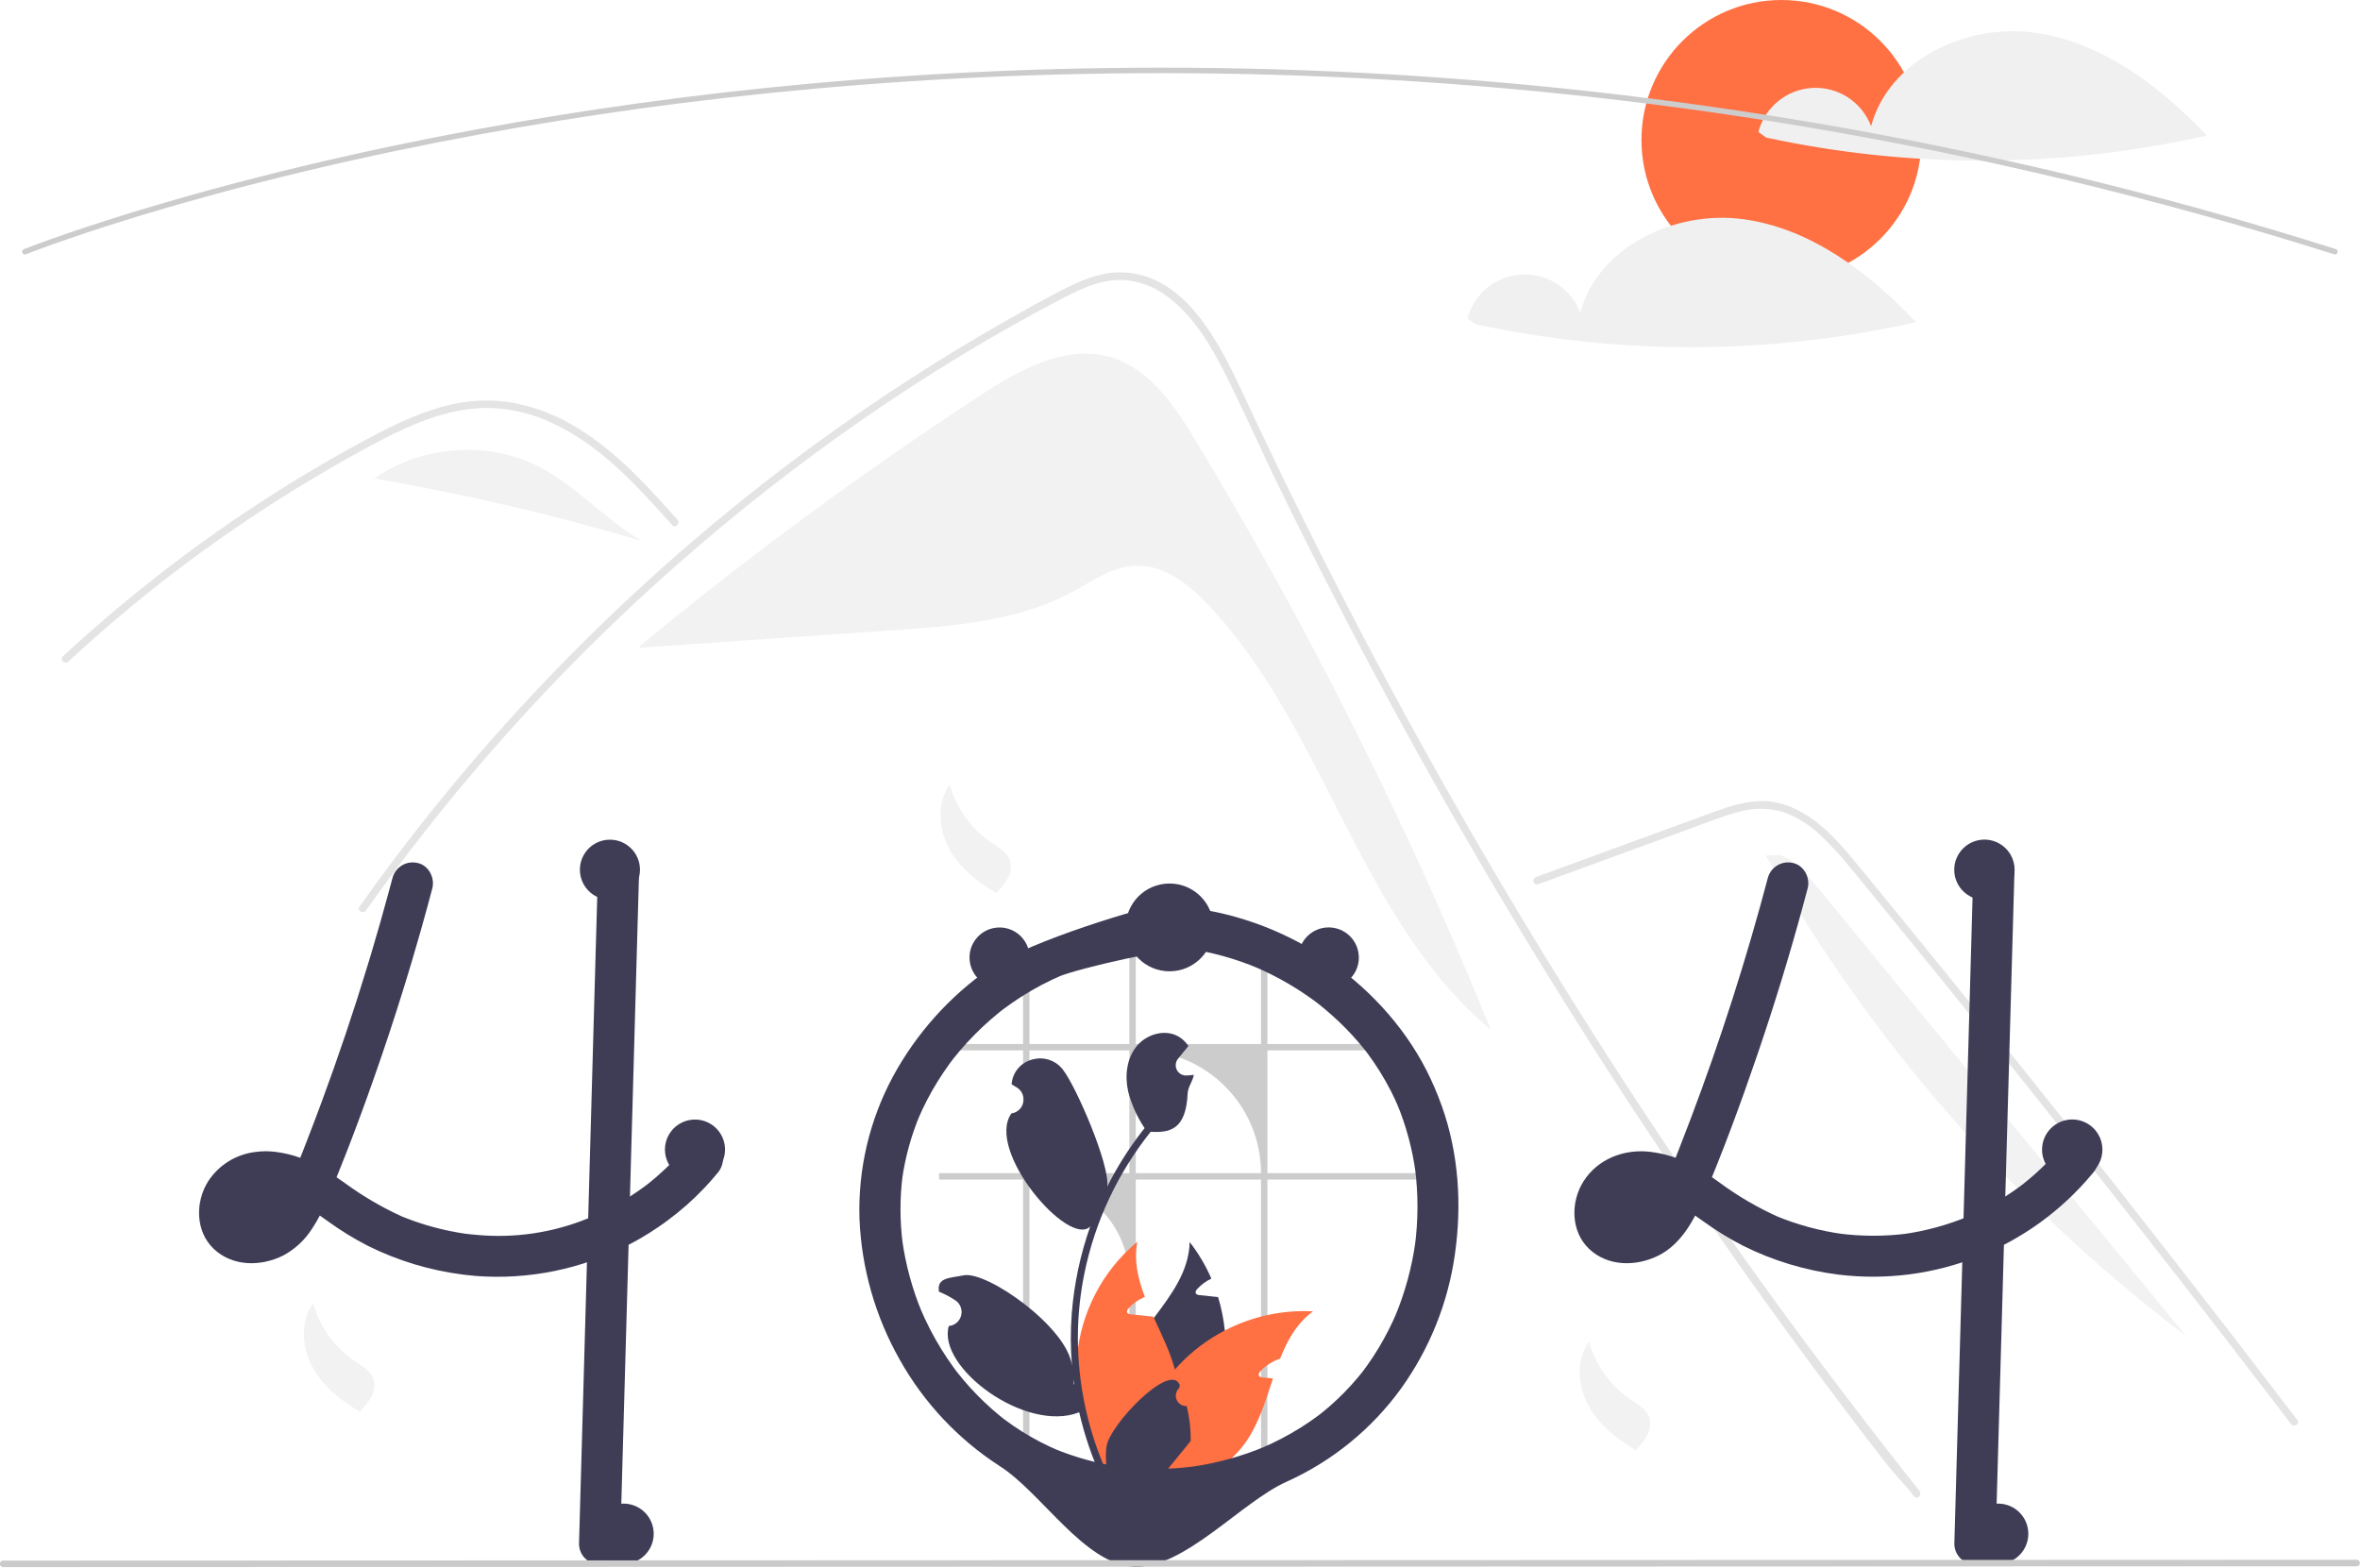
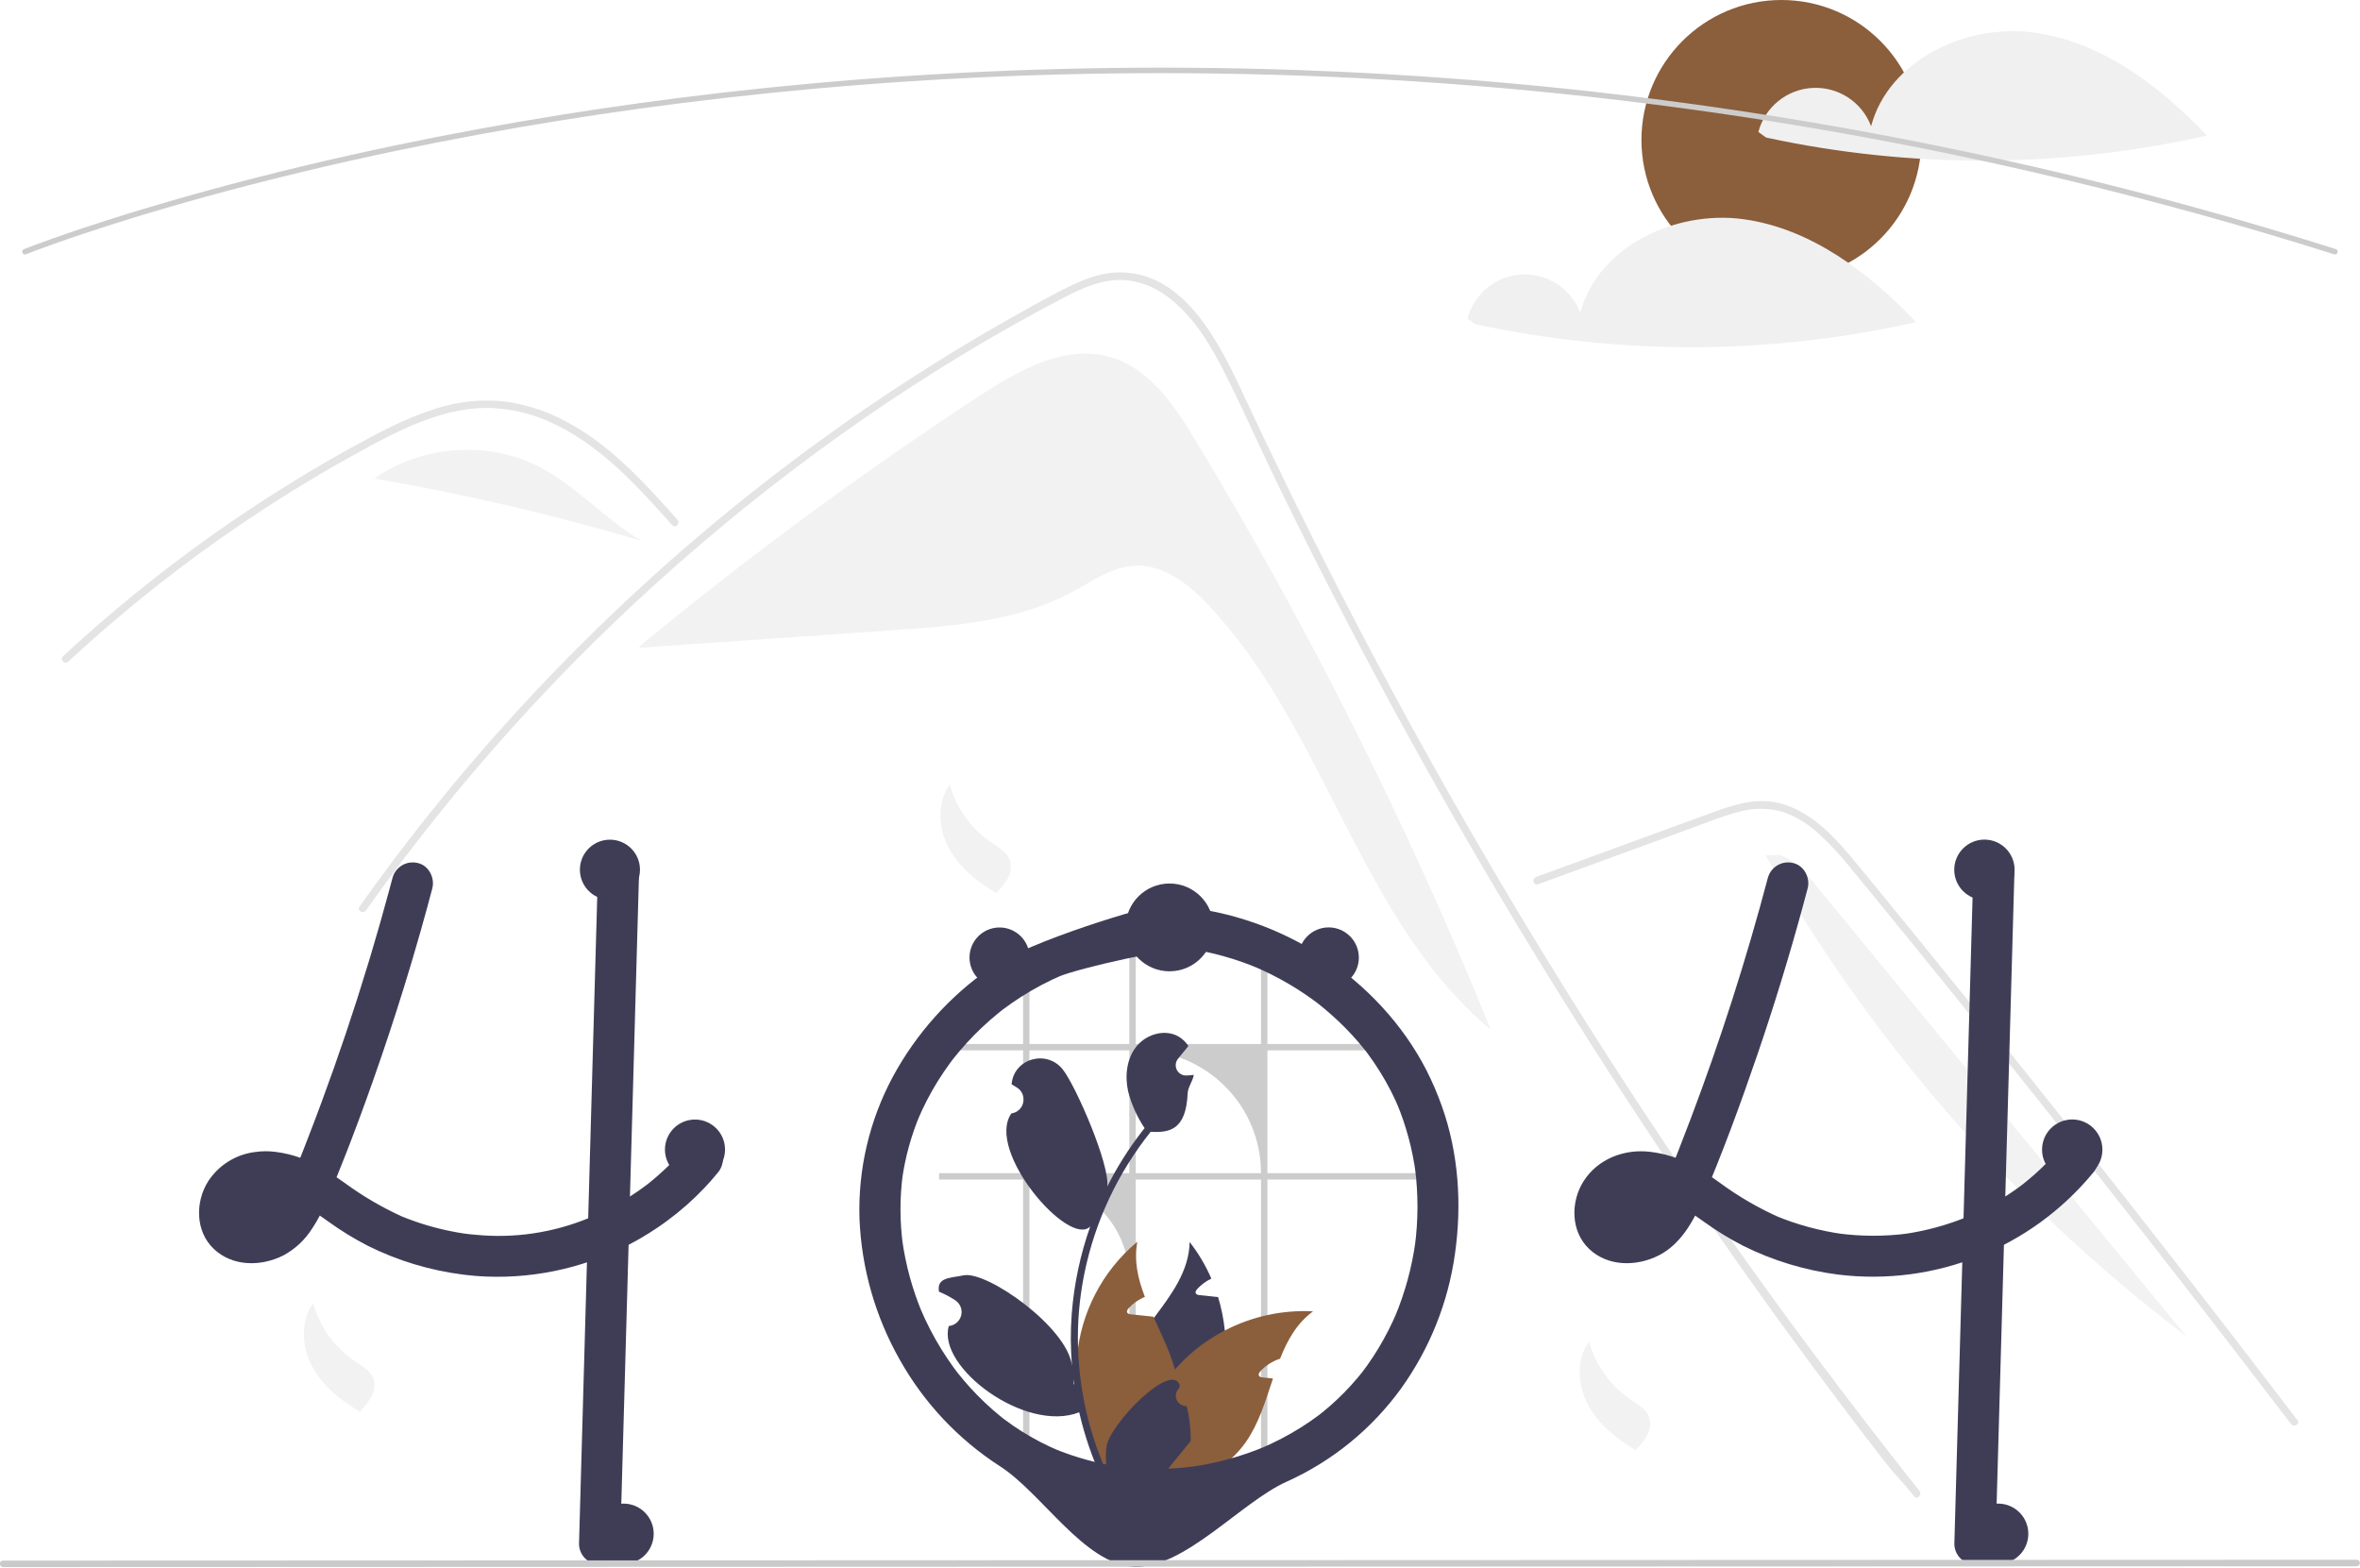
<svg xmlns="http://www.w3.org/2000/svg" width="860.131" height="571.148" viewBox="0 0 860.131 571.148" role="img" artist="Katerina Limpitsouni" source="https://undraw.co/">
  <path d="M605.67,324.953c-7.669-12.684-16.757-26.228-30.99-30.37-16.482-4.796-33.413,4.732-47.775,14.135a1392.157,1392.157,0,0,0-123.893,91.283l.043.492q46.226-3.188,92.451-6.376c22.265-1.535,45.296-3.283,64.972-13.816,7.467-3.997,14.745-9.336,23.206-9.708,10.512-.462,19.677,6.879,26.88,14.549,42.607,45.371,54.937,114.754,102.738,154.616A1516.995,1516.995,0,0,0,605.67,324.953Z" transform="translate(-169.9343 -164.426)" fill="#f2f2f2" />
  <path d="M867.571,709.781c-4.712-5.95-6.637-7.343-11.285-13.348q-56.764-73.416-106.708-151.792-33.924-53.23-64.483-108.504-14.549-26.278-28.3-52.969-10.67-20.695-20.865-41.638c-1.944-3.988-3.832-7.994-5.711-12.009-4.428-9.442-8.773-18.93-13.439-28.244-5.317-10.616-11.789-21.745-21.553-28.877a29.405,29.405,0,0,0-15.319-5.895c-7.948-.513-15.282,2.769-22.176,6.353-50.439,26.301-97.659,59.276-140.37,96.798A730.778,730.778,0,0,0,303.322,496.247c-1.008,1.439-3.392.064-2.374-1.384q6.009-8.498,12.257-16.813A734.817,734.817,0,0,1,500.805,303.064q18.248-11.826,37.183-22.542c6.362-3.603,12.752-7.16,19.251-10.497,6.371-3.273,13.137-6.215,20.416-6.325,24.77-.385,37.595,27.667,46.405,46.542q4.153,8.911,8.406,17.766,16.075,33.621,33.387,66.628,10.685,20.379,21.837,40.52,34.707,62.718,73.779,122.897c34.506,53.143,68.737,100.089,108.046,149.785C870.596,709.213,868.662,711.175,867.571,709.781Z" transform="translate(-169.9343 -164.426)" fill="#e4e4e4" />
  <path d="M414.916,355.804c-1.439-1.604-2.869-3.209-4.318-4.813-11.422-12.633-23.679-25.118-39.364-32.361a57.11,57.11,0,0,0-23.927-5.546c-8.562.028-16.932,2.273-24.843,5.418-3.74,1.494-7.398,3.19-11.001,4.996-4.116,2.072-8.159,4.281-12.183,6.509q-11.331,6.27-22.368,13.091-21.961,13.572-42.546,29.216-10.671,8.113-20.902,16.758-9.516,8.031-18.646,16.492c-1.302,1.201-3.245-.743-1.944-1.943,1.604-1.494,3.227-2.979,4.85-4.446q6.875-6.215,13.971-12.193,12.939-10.918,26.549-20.993,21.163-15.676,43.783-29.225,11.304-6.765,22.918-12.963c2.338-1.247,4.703-2.466,7.096-3.621a113.116,113.116,0,0,1,16.868-6.866,60.006,60.006,0,0,1,25.476-2.503,66.327,66.327,0,0,1,23.505,8.131c15.401,8.608,27.346,21.919,38.97,34.909C418.033,355.171,416.099,357.124,414.916,355.804Z" transform="translate(-169.9343 -164.426)" fill="#e4e4e4" />
  <path d="M730.477,486.711l36.905-13.498,18.323-6.702c5.968-2.183,11.921-4.667,18.09-6.23a28.539,28.539,0,0,1,16.374.209,37.738,37.738,0,0,1,12.771,7.917,103.64,103.64,0,0,1,10.475,11.186c3.989,4.794,7.92,9.639,11.868,14.467q24.441,29.891,48.563,60.041,24.121,30.15,47.92,60.556,23.857,30.48,47.385,61.216,2.882,3.765,5.76,7.534c1.06,1.388,3.449.02,2.375-1.388Q983.582,650.974,959.549,620.184q-24.092-30.864-48.516-61.466-24.424-30.601-49.179-60.937-6.167-7.558-12.354-15.099c-3.48-4.241-6.92-8.527-10.736-12.474-7.005-7.245-15.758-13.648-26.234-13.822-6.16-.102-12.121,1.852-17.844,3.923-6.17,2.232-12.325,4.506-18.486,6.759l-37.163,13.592-9.291,3.398c-1.649.603-.937,3.262.731,2.652Z" transform="translate(-169.9343 -164.426)" fill="#e4e4e4" />
  <path d="M366.377,334.526c-18.754-9.639-42.771-7.751-60.005,4.291a855.847,855.847,0,0,1,97.371,22.726C390.46,353.759,380.07,341.563,366.377,334.526Z" transform="translate(-169.9343 -164.426)" fill="#f2f2f2" />
  <path d="M306.188,338.784l-3.61,2.935c1.221-1.027,2.491-1.99,3.795-2.901C306.311,338.807,306.249,338.795,306.188,338.784Z" transform="translate(-169.9343 -164.426)" fill="#f2f2f2" />
  <path d="M831.549,486.846c-3.633-4.422-7.56-9.052-12.994-10.848l-5.073.2A575.436,575.436,0,0,0,966.749,651.418Q899.149,569.132,831.549,486.846Z" transform="translate(-169.9343 -164.426)" fill="#f2f2f2" />
  <path d="M516.084,450.367A37.481,37.481,0,0,0,531.015,471.325c2.82,1.92,6.157,3.762,7.122,7.035a8.379,8.379,0,0,1-.874,6.15,24.884,24.884,0,0,1-3.861,5.041l-.137.512c-6.998-4.147-13.656-9.393-17.522-16.551s-4.406-16.539.341-23.145" transform="translate(-169.9343 -164.426)" fill="#f2f2f2" />
  <path d="M749.084,653.367A37.481,37.481,0,0,0,764.015,674.325c2.82,1.92,6.157,3.762,7.122,7.035a8.379,8.379,0,0,1-.874,6.15,24.884,24.884,0,0,1-3.861,5.041l-.137.512c-6.998-4.147-13.656-9.393-17.522-16.551s-4.406-16.539.341-23.145" transform="translate(-169.9343 -164.426)" fill="#f2f2f2" />
  <path d="M284.084,639.367A37.481,37.481,0,0,0,299.015,660.325c2.82,1.92,6.157,3.762,7.122,7.035a8.379,8.379,0,0,1-.874,6.15,24.884,24.884,0,0,1-3.861,5.041l-.137.512c-6.998-4.147-13.656-9.393-17.522-16.551s-4.406-16.539.341-23.145" transform="translate(-169.9343 -164.426)" fill="#f2f2f2" />
-   <circle cx="649.249" cy="51" r="51" fill="#ff7043" />
+   <circle cx="649.249" cy="51" r="51" fill="#8B5E3C" />
  <path d="M911.219,176.296c-24.717-3.341-52.935,10.019-59.341,34.124a21.597,21.597,0,0,0-41.094,2.109l2.83,2.027a372.275,372.275,0,0,0,160.659-.726C957.079,195.76,935.935,179.637,911.219,176.296Z" transform="translate(-169.9343 -164.426)" fill="#f0f0f0" />
  <path d="M805.219,244.296c-24.717-3.341-52.935,10.019-59.341,34.124a21.597,21.597,0,0,0-41.094,2.109l2.83,2.027a372.275,372.275,0,0,0,160.659-.726C851.079,263.76,829.935,247.637,805.219,244.296Z" transform="translate(-169.9343 -164.426)" fill="#f0f0f0" />
  <path d="M1020.946,257.154a.982.982,0,0,1-.302-.047C756.237,173.489,523.199,184.424,374.264,208.321c-20.269,3.251-40.591,7.006-60.404,11.161-5.058,1.06-10.306,2.195-15.597,3.378-6.319,1.407-12.554,2.856-18.532,4.306q-3.873.917-7.595,1.849c-3.758.928-7.572,1.895-11.66,2.957-4.568,1.178-9.209,2.413-13.797,3.672a.442.442,0,0,1-.051.015l0.0.001c-5.183,1.415-10.338,2.871-15.323,4.325-2.698.779-5.304,1.548-7.799,2.307-.279.077-.526.151-.776.228l-.536.163c-.311.095-.617.188-.924.275l-.02.006 0.0.001-.812.252c-.968.293-1.912.579-2.841.864-24.545,7.566-38.038,12.949-38.171,13.002a1,1,0,1,1-.744-1.856c.134-.053,13.693-5.463,38.328-13.058.932-.286,1.879-.572,2.85-.866l.754-.234c.026-.01.052-.018.078-.025.305-.087.61-.18.919-.273l.537-.163c.268-.081.531-.161.801-.235,2.479-.754,5.093-1.524,7.798-2.307,4.987-1.455,10.147-2.911,15.334-4.328.016-.006.033-.01.049-.015v-.001c4.604-1.263,9.263-2.503,13.845-3.685,4.094-1.063,7.915-2.032,11.68-2.962q3.738-.93,7.609-1.853c5.985-1.451,12.233-2.902,18.563-4.312,5.299-1.184,10.556-2.322,15.622-3.383,19.843-4.162,40.198-7.923,60.497-11.179C523.096,182.415,756.467,171.463,1021.246,255.201a1.0 1,0,0,1-.301,1.953Z" transform="translate(-169.9343 -164.426)" fill="#ccc" />
  <path d="M432.923,584.266a6.729,6.729,0,0,0-1.7-2.67,6.43,6.43,0,0,0-.92-.71c-2.61-1.74-6.51-2.13-8.99,0a5.81,5.81,0,0,0-.69.71q-1.11,1.365-2.28,2.67c-1.28,1.46-2.59,2.87-3.96,4.24-.39.38-.78.77-1.18,1.15-.23.23-.46.45-.69.67-.88.84-1.78,1.65-2.69,2.45-.48.43-.96.85-1.45,1.26-.73.61-1.46,1.22-2.2,1.81-.07.05-.14.1-.21.16-.02.01-.03.03-.05.04-.01,0-.02,0-.03.02a.179.179,0,0,0-.07.05c-.22.15-.37.25-.48.34.04-.02.08-.05.12-.07-.18.14-.37.28-.55.42-1.75,1.29-3.54,2.53-5.37,3.69a99.21,99.21,0,0,1-14.22,7.55c-.33.13-.67.27-1.01.4a85.97,85.97,0,0,1-40.85,6.02q-2.13-.165-4.26-.45c-1.64-.24-3.27-.53-4.89-.86a97.932,97.932,0,0,1-18.02-5.44,118.652,118.652,0,0,1-20.66-12.12c-1-.71-2.01-1.42-3.02-2.11,1.15-2.82,2.28-5.64,3.38-8.48.55-1.37,1.08-2.74,1.6-4.12,4.09-10.63,7.93-21.36,11.61-32.13q5.58-16.365,10.53-32.92.51-1.68.99-3.36,2.595-8.745,4.98-17.53c.15-.57.31-1.13.45-1.7q.69-2.52,1.35-5.04c1-3.79-1.26-8.32-5.24-9.23a7.634,7.634,0,0,0-9.22,5.24c-.43,1.62-.86,3.23-1.3,4.85q-3.165,11.745-6.66,23.41-.51,1.68-1.02,3.36-7.71,25.41-16.93,50.31-1.11,3.015-2.25,6.01c-.37.98-.74,1.96-1.12,2.94-.73,1.93-1.48,3.86-2.23,5.79-.43,1.13-.87,2.26-1.31,3.38-.29.71-.57,1.42-.85,2.12a41.809,41.809,0,0,0-8.81-2.12l-.48-.06a27.397,27.397,0,0,0-7.01.06,23.914,23.914,0,0,0-17.24,10.66c-4.77,7.51-4.71,18.25,1.98,24.63,6.89,6.57,17.32,6.52,25.43,2.41a28.351,28.351,0,0,0,10.52-9.86,50.569,50.569,0,0,0,2.74-4.65c.21.14.42.28.63.43.8.56,1.6,1.13,2.39,1.69a111.738,111.738,0,0,0,14.51,8.91,108.359,108.359,0,0,0,34.62,10.47c.27.03.53.07.8.1,1.33.17,2.67.3,4.01.41a103.782,103.782,0,0,0,55.58-11.36q2.175-1.125,4.31-2.36,3.315-1.92,6.48-4.08c1.15-.78,2.27-1.57,3.38-2.4a101.042,101.042,0,0,0,13.51-11.95q2.355-2.475,4.51-5.11a8.061,8.061,0,0,0,2.2-5.3A7.564,7.564,0,0,0,432.923,584.266Zm-165.59,23.82c.21-.15.42-.31.62-.47C267.893,607.766,267.603,607.936,267.333,608.086Zm3.21-3.23c-.23.26-.44.52-.67.78a23.366,23.366,0,0,1-2.25,2.2c-.11.1-.23.2-.35.29a.01.01,0,0,0-.01.01,3.804,3.804,0,0,0-.42.22q-.645.39-1.32.72a17.005,17.005,0,0,1-2.71.75,16.799,16.799,0,0,1-2.13.02h-.02a14.823,14.823,0,0,1-1.45-.4c-.24-.12-.47-.26-.7-.4-.09-.08-.17-.16-.22-.21a2.44,2.44,0,0,1-.27-.29.01.01,0,0,0-.01-.01c-.11-.2-.23-.4-.34-.6a.031.031,0,0,1-.01-.02c-.08-.25-.15-.51-.21-.77a12.511,12.511,0,0,1,.01-1.37,13.467,13.467,0,0,1,.54-1.88,11.068,11.068,0,0,1,.69-1.26c.02-.04.12-.2.23-.38.01-.01.01-.01.01-.02.15-.17.3-.35.46-.51.27-.3.56-.56.85-.83a18.022,18.022,0,0,1,1.75-1.01,19.481,19.481,0,0,1,2.93-.79,24.989,24.989,0,0,1,4.41.04,30.301,30.301,0,0,1,4.1,1.01,36.945,36.945,0,0,1-2.77,4.54C270.623,604.746,270.583,604.806,270.543,604.856Zm-11.12-3.29a2.18,2.18,0,0,1-.31.39A1.409,1.409,0,0,1,259.423,601.566Z" transform="translate(-169.9343 -164.426)" fill="#3f3d56" />
  <path d="M402.863,482.136q-.135,4.71-.27,9.42-.285,10.455-.59,20.92-.315,11.775-.66,23.54-.165,6.075-.34,12.15-.465,16.365-.92,32.72c-.03,1.13-.07,2.25-.1,3.38q-.225,8.115-.45,16.23-.255,8.805-.5,17.61-.18,6.6-.37,13.21-1.35,47.895-2.7,95.79a7.648,7.648,0,0,1-7.5,7.5,7.561,7.561,0,0,1-7.5-7.5q.75-26.94,1.52-53.88.675-24.36,1.37-48.72.225-8.025.45-16.06.345-12.09.68-24.18c.03-1.13.07-2.25.1-3.38.02-.99.05-1.97.08-2.96q.66-23.475,1.32-46.96.27-9.24.52-18.49.3-10.545.6-21.08c.09-3.09.17-6.17.26-9.26a7.648,7.648,0,0,1,7.5-7.5A7.561,7.561,0,0,1,402.863,482.136Z" transform="translate(-169.9343 -164.426)" fill="#3f3d56" />
  <path d="M814.291,484.217a893.238,893.238,0,0,1-28.161,87.941c-3.007,7.946-6.083,15.877-9.371,23.712l.756-1.792a54.583,54.583,0,0,1-5.59,10.612q-.229.321-.467.636,1.166-1.49.443-.589c-.254.301-.505.602-.768.895a23.664,23.664,0,0,1-2.249,2.203q-.301.258-.612.504l.938-.729c-.109.257-.873.597-1.111.743a18.254,18.254,0,0,1-2.405,1.219l1.792-.756a19.086,19.086,0,0,1-4.231,1.161l1.994-.268a17.021,17.021,0,0,1-4.298.046l1.994.268a14.002,14.002,0,0,1-3.405-.917l1.792.756a12.012,12.012,0,0,1-1.679-.896c-.271-.177-1.105-.809-.015.025,1.133.866.146.074-.088-.156-.194-.192-.37-.4-.56-.595-.882-.905.996,1.557.397.499a18.182,18.182,0,0,1-.878-1.637l.756,1.792a11.925,11.925,0,0,1-.728-2.651l.268,1.994a13.651,13.651,0,0,1-.003-3.405l-.268,1.994a15.964,15.964,0,0,1,.995-3.68l-.756,1.792a16.729,16.729,0,0,1,1.178-2.298,6.729,6.729,0,0,1,.729-1.071c.049.016-1.269,1.513-.569.757.183-.198.354-.406.539-.602.296-.314.614-.601.926-.898,1.045-.994-1.462.966-.257.179a19.049,19.049,0,0,1,2.749-1.499l-1.792.756a20.311,20.311,0,0,1,4.995-1.34l-1.994.268a25.628,25.628,0,0,1,6.461.076l-1.994-.268a33.211,33.211,0,0,1,7.892,2.22l-1.792-.756c5.39,2.314,10.163,5.749,14.928,9.118a111.95,111.95,0,0,0,14.506,8.906,108.388,108.388,0,0,0,34.622,10.474,103.933,103.933,0,0,0,92.586-36.752,8.078,8.078,0,0,0,2.197-5.303,7.632,7.632,0,0,0-2.197-5.303c-2.752-2.526-7.949-3.239-10.607,0a95.636,95.636,0,0,1-8.107,8.727q-2.017,1.914-4.142,3.71-1.214,1.026-2.461,2.011c-.393.311-1.619,1.138.263-.197-.431.306-.845.64-1.271.955a99.269,99.269,0,0,1-20.332,11.565l1.792-.756a96.836,96.836,0,0,1-24.171,6.622l1.994-.268a97.643,97.643,0,0,1-25.754-.038l1.994.268a99.8,99.8,0,0,1-24.857-6.77l1.792.756a116.025,116.025,0,0,1-21.736-12.591,86.877,86.877,0,0,0-11.113-6.994,42.824,42.824,0,0,0-14.438-4.389c-9.439-1.111-19.057,2.566-24.246,10.72-4.776,7.505-4.714,18.244,1.974,24.625,6.888,6.572,17.318,6.517,25.436,2.406,7.817-3.959,12.513-12.185,15.815-19.942,7.431-17.455,14.01-35.314,20.14-53.263q9.097-26.637,16.499-53.813.917-3.366,1.807-6.739c1.001-3.789-1.261-8.32-5.238-9.226a7.633,7.633,0,0,0-9.226,5.238Z" transform="translate(-169.9343 -164.426)" fill="#3f3d56" />
  <path d="M889.124,482.136l-2.7,95.793-2.685,95.294-1.518,53.884a7.565,7.565,0,0,0,7.5,7.5,7.649,7.649,0,0,0,7.5-7.5l2.7-95.793,2.685-95.294,1.518-53.884a7.565,7.565,0,0,0-7.5-7.5,7.649,7.649,0,0,0-7.5,7.5Z" transform="translate(-169.9343 -164.426)" fill="#3f3d56" />
  <path d="M629.526,700.361h2.329V594.319h54.329v-2.323H631.855V547.252H673.81q-.923-1.173-1.899-2.317H631.855V515.382c-.77-.328-1.547-.645-2.329-.944V544.935h-45.652V507.07c-.782.036-1.553.09-2.329.155v37.71h-36.42V516.684c-.782.346-1.553.711-2.317,1.093V544.935h-30.616v2.317h30.616v44.744h-30.616v2.323h30.616V700.361h2.317V594.319a36.413,36.413,0,0,1,36.42,36.42v69.622h2.329V594.319h45.652Zm-84.401-108.365V547.252h36.42v44.744Zm38.749,0V547.252h.914a44.741,44.741,0,0,1,44.738,44.744Z" transform="translate(-169.9343 -164.426)" opacity="0.2" />
  <path d="M615.303,668.566a63.059,63.059,0,0,1-20.05,33.7c-.74.64-1.48,1.26-2.25,1.87q-2.805.255-5.57.52c-1.53.14-3.04.29-4.54.43l-.27.03-.19-1.64-.76-6.64a37.623,37.623,0,0,1-3.3-32.44c2.64-7.12,7.42-13.41,12.12-19.65,6.49-8.62,12.8-17.14,13.03-27.65a60.544,60.544,0,0,1,7.9,13.33,16.432,16.432,0,0,0-5.12,3.77c-.41.45-.82,1.08-.54,1.62.24.46.84.57,1.36.63,1.25.13,2.51.26,3.76.39,1,.11,2,.21,3,.32a63.99,63.99,0,0,1,2.45,12.18A61.189,61.189,0,0,1,615.303,668.566Z" transform="translate(-169.9343 -164.426)" fill="#3f3d56" />
-   <path d="M648.503,642.356c-5.9,4.29-9.35,10.46-12.03,17.26a16.628,16.628,0,0,0-7.17,4.58c-.41.45-.82,1.08-.54,1.62.24.46.84.57,1.36.63,1.25.13,2.51.26,3.76.39-2.68,8.04-5.14,16.36-9.88,23.15a36.989,36.989,0,0,1-12.03,10.91,38.492,38.492,0,0,1-4.02,1.99q-7.62.585-14.95,1.25-2.805.255-5.57.52c-1.53.14-3.04.29-4.54.43q-.015-.825,0-1.65a63.304,63.304,0,0,1,15.25-39.86c.45-.52.91-1.03,1.38-1.54a61.792,61.792,0,0,1,16.81-12.7A62.654,62.654,0,0,1,648.503,642.356Z" transform="translate(-169.9343 -164.426)" fill="#ff7043" />
-   <path d="M589.163,699.526l-1.15,3.4-.58,1.73c-1.53.14-3.04.29-4.54.43l-.27.03c-1.66.17-3.31.34-4.96.51-.43-.5-.86-1.01-1.28-1.53a62.03,62.03,0,0,1,8.07-87.11c-1.32,6.91.22,13.53,2.75,20.1-.27.11-.53.22-.78.34a16.432,16.432,0,0,0-5.12,3.77c-.41.45-.82,1.08-.54,1.62.24.46.84.57,1.36.63,1.25.13,2.51.26,3.76.39,1,.11,2,.21,3,.32q.705.075,1.41.15c.07.15.13.29.2.44,2.85,6.18,5.92,12.39,7.65,18.83a43.666,43.666,0,0,1,1.02,4.91A37.604,37.604,0,0,1,589.163,699.526Z" transform="translate(-169.9343 -164.426)" fill="#ff7043" />
+   <path d="M648.503,642.356c-5.9,4.29-9.35,10.46-12.03,17.26a16.628,16.628,0,0,0-7.17,4.58c-.41.45-.82,1.08-.54,1.62.24.46.84.57,1.36.63,1.25.13,2.51.26,3.76.39-2.68,8.04-5.14,16.36-9.88,23.15a36.989,36.989,0,0,1-12.03,10.91,38.492,38.492,0,0,1-4.02,1.99q-7.62.585-14.95,1.25-2.805.255-5.57.52c-1.53.14-3.04.29-4.54.43q-.015-.825,0-1.65a63.304,63.304,0,0,1,15.25-39.86c.45-.52.91-1.03,1.38-1.54a61.792,61.792,0,0,1,16.81-12.7A62.654,62.654,0,0,1,648.503,642.356Z" transform="translate(-169.9343 -164.426)" fill="#8B5E3C" />
+   <path d="M589.163,699.526l-1.15,3.4-.58,1.73c-1.53.14-3.04.29-4.54.43l-.27.03c-1.66.17-3.31.34-4.96.51-.43-.5-.86-1.01-1.28-1.53a62.03,62.03,0,0,1,8.07-87.11c-1.32,6.91.22,13.53,2.75,20.1-.27.11-.53.22-.78.34a16.432,16.432,0,0,0-5.12,3.77c-.41.45-.82,1.08-.54,1.62.24.46.84.57,1.36.63,1.25.13,2.51.26,3.76.39,1,.11,2,.21,3,.32q.705.075,1.41.15c.07.15.13.29.2.44,2.85,6.18,5.92,12.39,7.65,18.83a43.666,43.666,0,0,1,1.02,4.91A37.604,37.604,0,0,1,589.163,699.526Z" transform="translate(-169.9343 -164.426)" fill="#8B5E3C" />
  <path d="M689.821,554.487c-8.609-16.792-21.946-30.921-37.632-41.304a114.237,114.237,0,0,0-52.563-18.38q-3.69-.335-7.399-.393c-2.921-.044-46.866,12.632-61.587,22.982a114.295,114.295,0,0,0-35.333,39.527,102.5,102.5,0,0,0-12.126,51.633,113.564,113.564,0,0,0,14.703,51.476,110.475,110.475,0,0,0,36.444,38.746C549.667,708.561,565.074,734.51,583.183,735.426c18.246.923,39.054-23.555,55.695-30.987a104.425,104.425,0,0,0,41.726-34.005,110.25,110.25,0,0,0,19.599-48.948c2.574-18.083,1.374-36.733-4.801-54.016a111.86,111.86,0,0,0-5.58-12.983c-1.78-3.505-6.996-4.796-10.261-2.691a7.68,7.68,0,0,0-2.691,10.261q1.568,3.088,2.915,6.278l-.756-1.792a101.151,101.151,0,0,1,6.876,25.538l-.268-1.994a109.229,109.229,0,0,1-.066,28.683l.268-1.994a109.734,109.734,0,0,1-7.555,27.674l.756-1.792a104.212,104.212,0,0,1-6.672,13.098q-1.923,3.186-4.081,6.222c-.632.888-1.283,1.761-1.939,2.631-.856,1.136,1.167-1.483.282-.369-.151.19-.3.38-.452.569q-.681.852-1.382,1.688a93.613,93.613,0,0,1-10.176,10.384q-1.366,1.192-2.778,2.331c-.469.378-.932.773-1.421,1.125.019-.013,1.58-1.199.656-.511-.29.216-.579.436-.87.652q-2.91,2.156-5.974,4.092a103.485,103.485,0,0,1-14.756,7.713l1.792-.756a109.215,109.215,0,0,1-27.597,7.552l1.994-.268a108.154,108.154,0,0,1-28.589.051l1.994.268a99.835,99.835,0,0,1-25.095-6.784l1.792.756a93.643,93.643,0,0,1-13.416-6.991q-3.174-2-6.184-4.247c-.286-.214-.57-.43-.855-.645-.915-.691.658.51.67.518a19.169,19.169,0,0,1-1.535-1.225q-1.454-1.184-2.861-2.422a101.989,101.989,0,0,1-10.493-10.709q-1.213-1.434-2.374-2.911c-.335-.426-.947-1.29.404.529-.178-.239-.362-.474-.542-.712q-.647-.858-1.276-1.728-2.203-3.048-4.188-6.246a109.29,109.29,0,0,1-7.805-15.108l.756,1.792a106.588,106.588,0,0,1-7.34-26.837l.268,1.994a97.866,97.866,0,0,1-.048-25.636l-.268,1.994A94.673,94.673,0,0,1,505.276,570.55l-.756,1.792a101.557,101.557,0,0,1,7.195-13.856q2.066-3.323,4.378-6.485.525-.718,1.062-1.428c.324-.428,1.215-1.493-.305.388.149-.184.293-.374.439-.56q1.269-1.608,2.6-3.165A107.402,107.402,0,0,1,530.772,536.215q1.474-1.292,2.995-2.529.691-.562,1.391-1.113c.187-.147.376-.291.562-.439-1.997,1.59-.555.433-.102.093q3.134-2.348,6.435-4.461a103.644,103.644,0,0,1,15.387-8.108l-1.792.756c7.76-3.258,42.141-10.949,48.394-10.11l-1.994-.268A106.225,106.225,0,0,1,628.768,517.419l-1.792-.756a110.313,110.313,0,0,1,12.6,6.329q3.043,1.784,5.967,3.763,1.384.937,2.738,1.915.677.489,1.346.989c.248.185.494.373.741.558,1.039.779-1.431-1.128-.342-.267a110.843,110.843,0,0,1,10.368,9.253q2.401,2.445,4.637,5.045,1.147,1.334,2.246,2.708c.364.455,1.605,2.101.084.085.372.493.747.982,1.114,1.479a97.977,97.977,0,0,1,8.392,13.538c1.793,3.498,6.987,4.802,10.261,2.691A7.677,7.677,0,0,0,689.821,554.487Z" transform="translate(-169.9343 -164.426)" fill="#3f3d56" />
  <path d="M602.431,676.882a3.78,3.78,0,0,1-2.739-6.551c.095-.379.164-.651.259-1.03q-.051-.124-.103-.247c-3.48-8.298-25.685,14.833-26.645,22.632a30.029,30.029,0,0,0,.527,10.328A120.392,120.392,0,0,1,562.778,652.01a116.202,116.202,0,0,1,.721-12.963q.597-5.293,1.657-10.511a121.787,121.787,0,0,1,24.151-51.616c6.874.384,12.898-.663,13.48-13.985.103-2.37,1.861-4.422,2.248-6.756-.656.086-1.323.14-1.979.183-.204.011-.42.021-.624.032l-.077.003a3.745,3.745,0,0,1-3.076-6.101q.425-.523.851-1.046c.43-.538.871-1.065,1.302-1.603a1.865,1.865,0,0,0,.14-.161c.495-.613.99-1.216,1.485-1.829a10.829,10.829,0,0,0-3.55-3.432c-4.959-2.905-11.801-.893-15.384,3.593-3.593,4.486-4.271,10.779-3.023,16.384a43.398,43.398,0,0,0,6.003,13.383c-.269.344-.549.678-.818,1.022a122.574,122.574,0,0,0-12.794,20.268c1.016-7.939-11.412-36.608-16.218-42.681-5.773-7.294-17.611-4.111-18.628,5.136q-.015.134-.029.268,1.071.604,2.096,1.282a5.127,5.127,0,0,1-2.067,9.33l-.105.016c-9.556,13.644,21.077,49.155,28.745,41.181a125.11,125.11,0,0,0-6.734,31.693,118.664,118.664,0,0,0,.086,19.16l-.032-.226C558.902,648.154,529.674,627.514,521.139,629.233c-4.917.99-9.76.765-9.013,5.725q.018.119.036.237a34.442,34.442,0,0,1,3.862,1.861q1.071.604,2.096,1.282a5.127,5.127,0,0,1-2.067,9.33l-.105.016c-.075.011-.14.022-.215.032-4.35,14.966,27.907,39.12,47.518,31.435h.011a125.075,125.075,0,0,0,8.402,24.528H601.679c.108-.334.204-.678.301-1.011a34.102,34.102,0,0,1-8.305-.495c2.227-2.733,4.454-5.487,6.681-8.219a1.861,1.861,0,0,0,.14-.161c1.13-1.398,2.27-2.786,3.399-4.185l.001-.002a49.952,49.952,0,0,0-1.464-12.725Zm-34.371-67.613.016-.021-.016.043Zm-6.648,59.932-.258-.581c.011-.42.011-.839,0-1.269,0-.118-.021-.237-.021-.355.097.742.183,1.485.29,2.227Z" transform="translate(-169.9343 -164.426)" fill="#3f3d56" />
  <circle cx="95.249" cy="439" r="11" fill="#3f3d56" />
  <circle cx="227.249" cy="559" r="11" fill="#3f3d56" />
  <circle cx="728.249" cy="559" r="11" fill="#3f3d56" />
  <circle cx="755.249" cy="419" r="11" fill="#3f3d56" />
  <circle cx="723.249" cy="317" r="11" fill="#3f3d56" />
  <path d="M434.183,583.426a10.949,10.949,0,1,1-.21-2.16A10.992,10.992,0,0,1,434.183,583.426Z" transform="translate(-169.9343 -164.426)" fill="#3f3d56" />
  <circle cx="484.249" cy="349" r="11" fill="#3f3d56" />
  <path d="M545.183,513.426a10.949,10.949,0,1,1-.21-2.16A10.992,10.992,0,0,1,545.183,513.426Z" transform="translate(-169.9343 -164.426)" fill="#3f3d56" />
  <path d="M403.183,481.426a10.949,10.949,0,1,1-.21-2.16A10.992,10.992,0,0,1,403.183,481.426Z" transform="translate(-169.9343 -164.426)" fill="#3f3d56" />
  <circle cx="599.249" cy="443" r="11" fill="#3f3d56" />
  <circle cx="426.249" cy="338" r="16" fill="#3f3d56" />
  <path d="M1028.875,735.267l-857.75.307a1.191,1.191,0,1,1,0-2.381l857.75-.307a1.191,1.191,0,0,1,0,2.381Z" transform="translate(-169.9343 -164.426)" fill="#cacaca" />
</svg>
